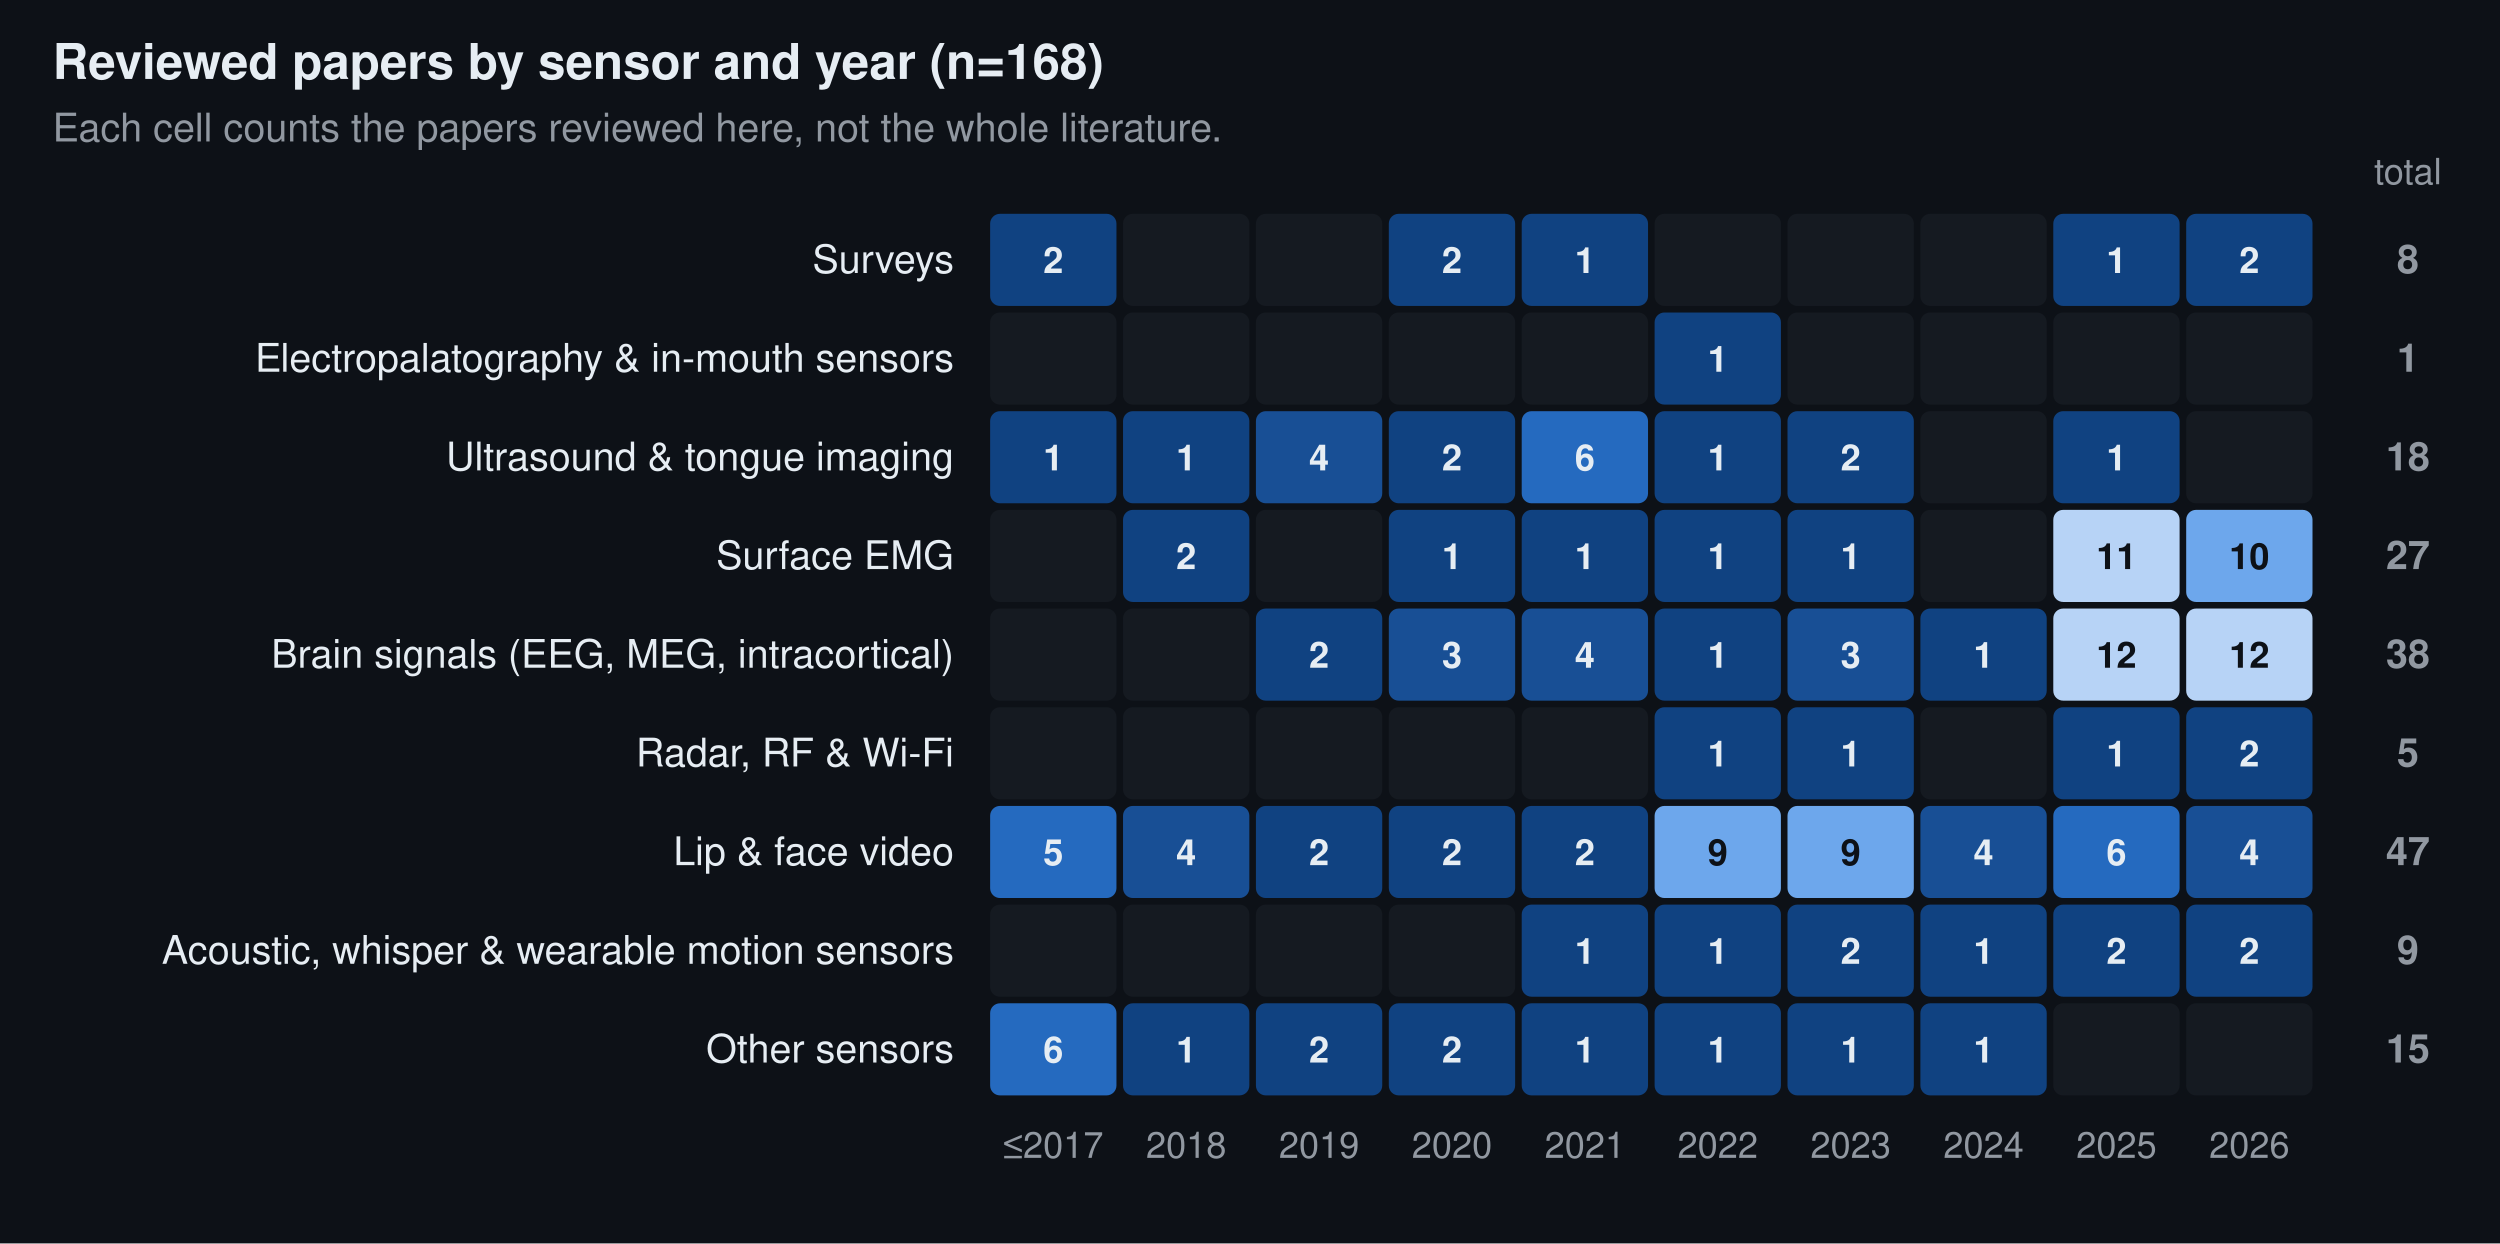
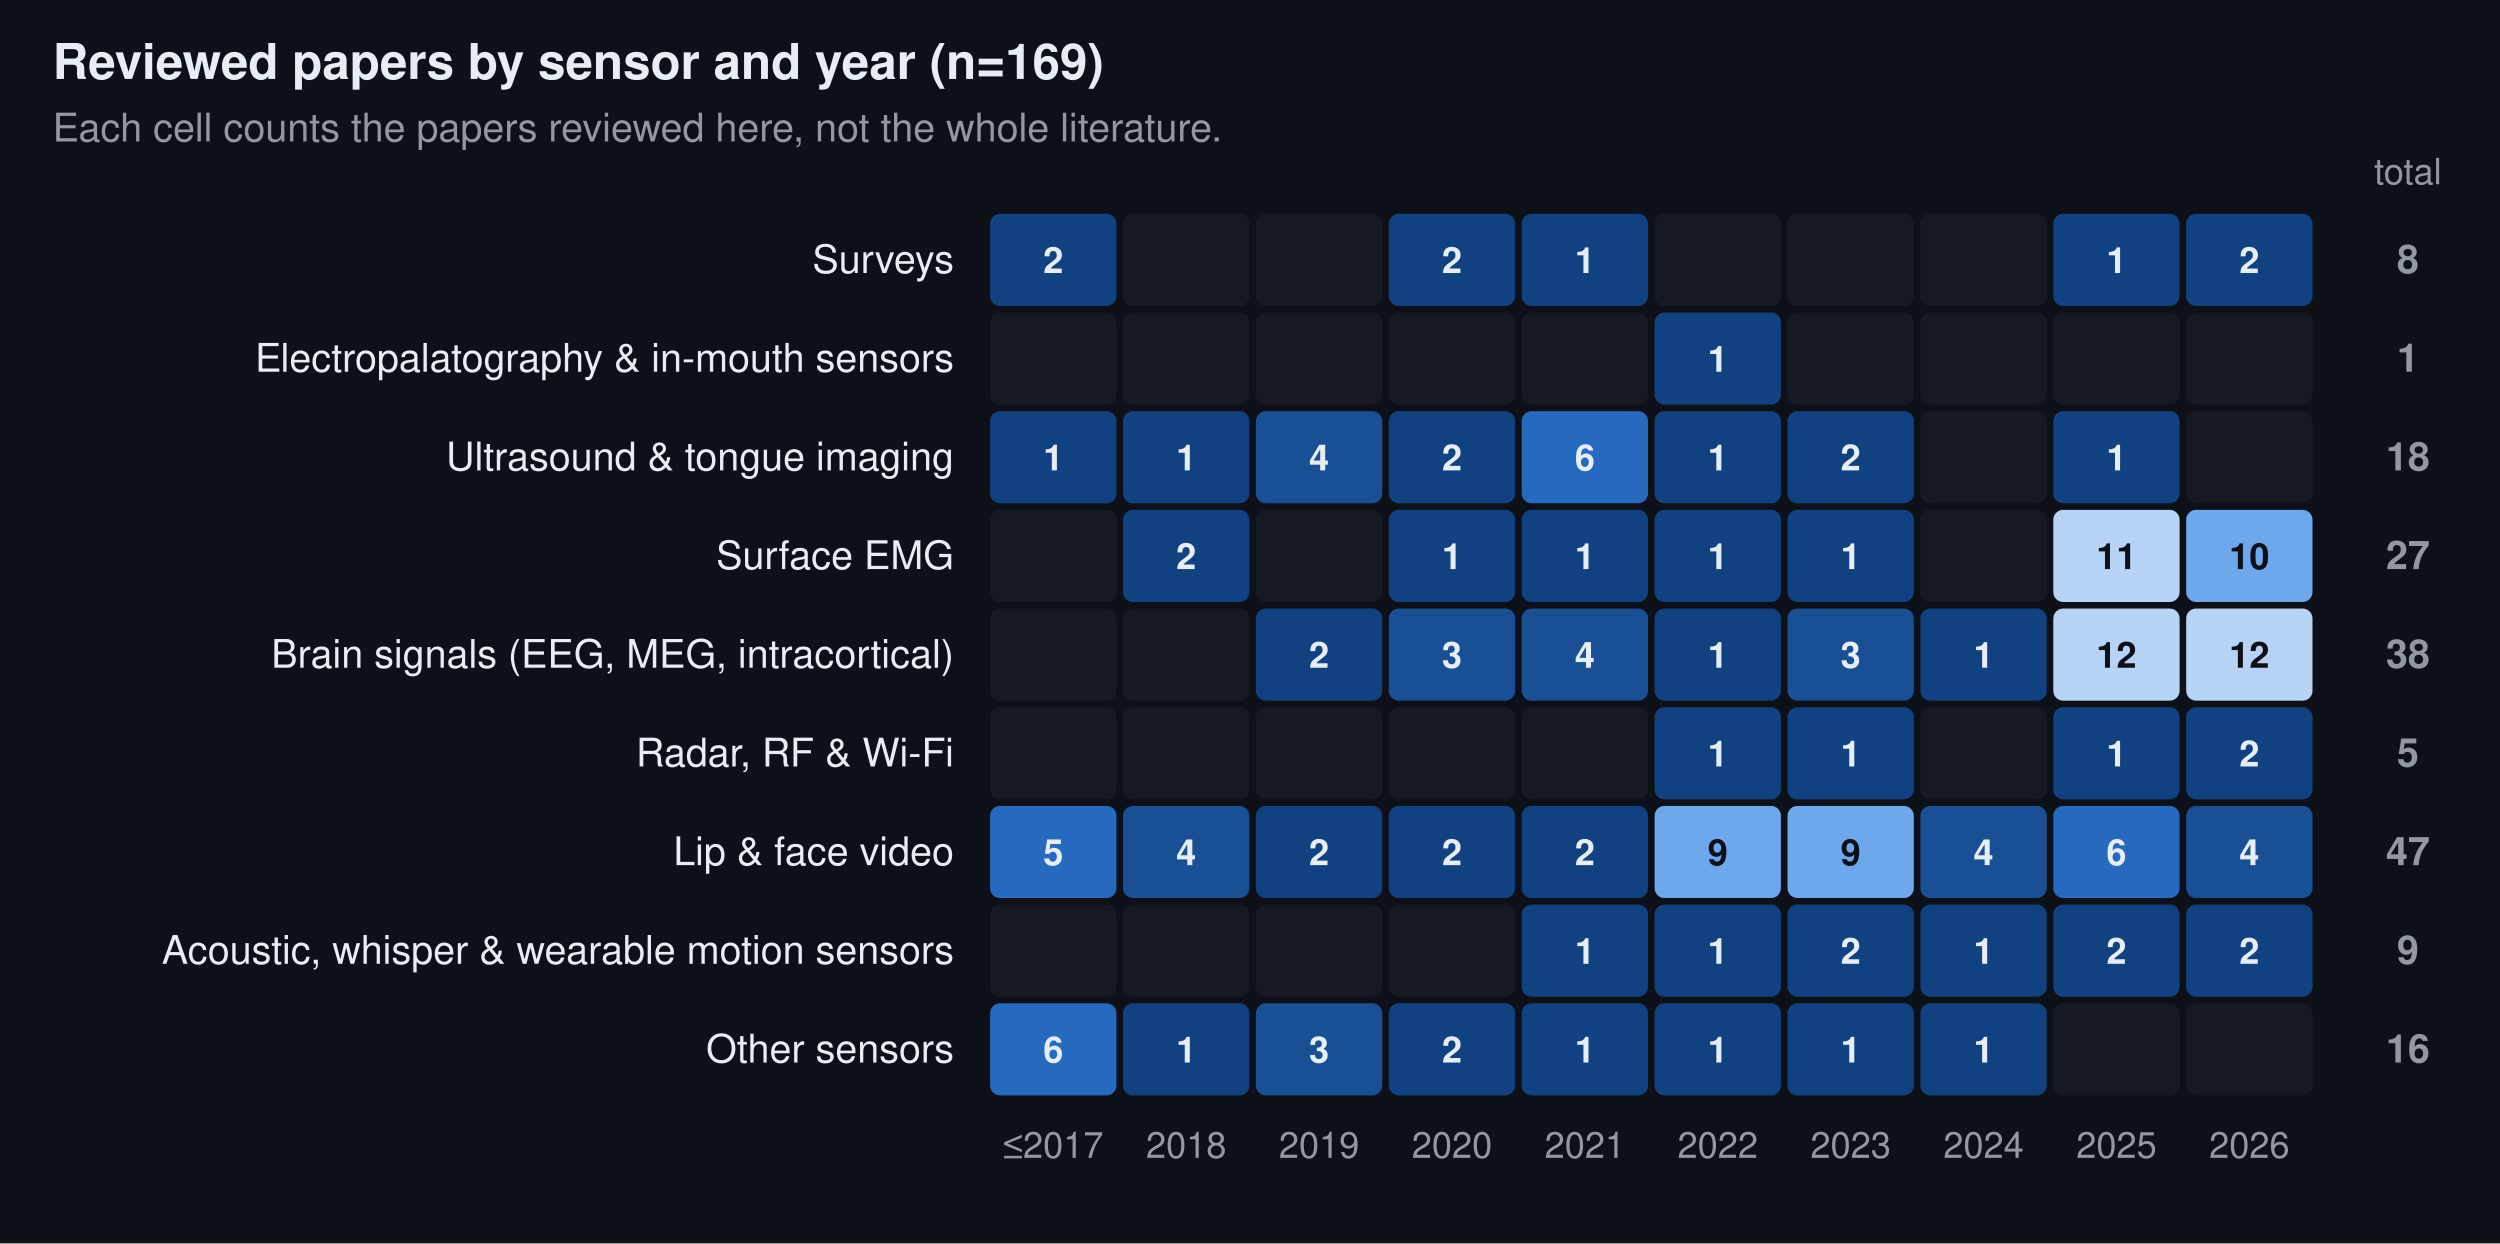
- <svg xmlns="http://www.w3.org/2000/svg" width="760" height="378" viewBox="0 0 760 378" font-family="-apple-system, BlinkMacSystemFont, 'Segoe UI', Helvetica, Arial, sans-serif" role="img" aria-label="Reviewed papers by sensor and year (n=168)">
+ <svg xmlns="http://www.w3.org/2000/svg" width="760" height="378" viewBox="0 0 760 378" font-family="-apple-system, BlinkMacSystemFont, 'Segoe UI', Helvetica, Arial, sans-serif" role="img" aria-label="Reviewed papers by sensor and year (n=169)">
  <rect width="760" height="378" fill="#0d1117" />
-   <text x="16.0" y="24.0" font-size="15" fill="#e6edf3" text-anchor="start" font-weight="600">Reviewed papers by sensor and year (n=168)</text>
+   <text x="16.0" y="24.0" font-size="15" fill="#e6edf3" text-anchor="start" font-weight="600">Reviewed papers by sensor and year (n=169)</text>
  <text x="16.0" y="43.0" font-size="12" fill="#9198a1" text-anchor="start">Each cell counts the papers reviewed here, not the whole literature.</text>
  <text x="320.2" y="352.0" font-size="11" fill="#9198a1" text-anchor="middle">≤2017</text>
  <text x="360.6" y="352.0" font-size="11" fill="#9198a1" text-anchor="middle">2018</text>
  <text x="401.0" y="352.0" font-size="11" fill="#9198a1" text-anchor="middle">2019</text>
  <text x="441.4" y="352.0" font-size="11" fill="#9198a1" text-anchor="middle">2020</text>
  <text x="481.8" y="352.0" font-size="11" fill="#9198a1" text-anchor="middle">2021</text>
  <text x="522.2" y="352.0" font-size="11" fill="#9198a1" text-anchor="middle">2022</text>
  <text x="562.6" y="352.0" font-size="11" fill="#9198a1" text-anchor="middle">2023</text>
  <text x="603.0" y="352.0" font-size="11" fill="#9198a1" text-anchor="middle">2024</text>
  <text x="643.4" y="352.0" font-size="11" fill="#9198a1" text-anchor="middle">2025</text>
  <text x="683.8" y="352.0" font-size="11" fill="#9198a1" text-anchor="middle">2026</text>
  <text x="732.0" y="56.0" font-size="11" fill="#9198a1" text-anchor="middle">total</text>
  <text x="290.0" y="83.0" font-size="12" fill="#e6edf3" text-anchor="end">Surveys</text>
  <rect x="301.0" y="65.0" width="38.4" height="28.0" rx="3" fill="#104281" />
  <text x="320.2" y="83.0" font-size="11" fill="#e6edf3" text-anchor="middle" font-weight="600">2</text>
  <rect x="341.4" y="65.0" width="38.4" height="28.0" rx="3" fill="#151a21" />
  <rect x="381.8" y="65.0" width="38.4" height="28.0" rx="3" fill="#151a21" />
  <rect x="422.2" y="65.0" width="38.4" height="28.0" rx="3" fill="#104281" />
  <text x="441.4" y="83.0" font-size="11" fill="#e6edf3" text-anchor="middle" font-weight="600">2</text>
  <rect x="462.6" y="65.0" width="38.4" height="28.0" rx="3" fill="#104281" />
  <text x="481.8" y="83.0" font-size="11" fill="#e6edf3" text-anchor="middle" font-weight="600">1</text>
  <rect x="503.0" y="65.0" width="38.4" height="28.0" rx="3" fill="#151a21" />
  <rect x="543.4" y="65.0" width="38.4" height="28.0" rx="3" fill="#151a21" />
  <rect x="583.8" y="65.0" width="38.4" height="28.0" rx="3" fill="#151a21" />
  <rect x="624.2" y="65.0" width="38.4" height="28.0" rx="3" fill="#104281" />
  <text x="643.4" y="83.0" font-size="11" fill="#e6edf3" text-anchor="middle" font-weight="600">1</text>
  <rect x="664.6" y="65.0" width="38.4" height="28.0" rx="3" fill="#104281" />
  <text x="683.8" y="83.0" font-size="11" fill="#e6edf3" text-anchor="middle" font-weight="600">2</text>
  <text x="732.0" y="83.0" font-size="12" fill="#9198a1" text-anchor="middle" font-weight="600">8</text>
  <text x="290.0" y="113.0" font-size="12" fill="#e6edf3" text-anchor="end">Electropalatography &amp; in-mouth sensors</text>
  <rect x="301.0" y="95.0" width="38.4" height="28.0" rx="3" fill="#151a21" />
  <rect x="341.4" y="95.0" width="38.4" height="28.0" rx="3" fill="#151a21" />
  <rect x="381.8" y="95.0" width="38.4" height="28.0" rx="3" fill="#151a21" />
  <rect x="422.2" y="95.0" width="38.4" height="28.0" rx="3" fill="#151a21" />
  <rect x="462.6" y="95.0" width="38.4" height="28.0" rx="3" fill="#151a21" />
  <rect x="503.0" y="95.0" width="38.4" height="28.0" rx="3" fill="#104281" />
  <text x="522.2" y="113.0" font-size="11" fill="#e6edf3" text-anchor="middle" font-weight="600">1</text>
  <rect x="543.4" y="95.0" width="38.4" height="28.0" rx="3" fill="#151a21" />
  <rect x="583.8" y="95.0" width="38.4" height="28.0" rx="3" fill="#151a21" />
  <rect x="624.2" y="95.0" width="38.4" height="28.0" rx="3" fill="#151a21" />
  <rect x="664.6" y="95.0" width="38.4" height="28.0" rx="3" fill="#151a21" />
  <text x="732.0" y="113.0" font-size="12" fill="#9198a1" text-anchor="middle" font-weight="600">1</text>
  <text x="290.0" y="143.0" font-size="12" fill="#e6edf3" text-anchor="end">Ultrasound &amp; tongue imaging</text>
  <rect x="301.0" y="125.0" width="38.4" height="28.0" rx="3" fill="#104281" />
  <text x="320.2" y="143.0" font-size="11" fill="#e6edf3" text-anchor="middle" font-weight="600">1</text>
  <rect x="341.4" y="125.0" width="38.4" height="28.0" rx="3" fill="#104281" />
  <text x="360.6" y="143.0" font-size="11" fill="#e6edf3" text-anchor="middle" font-weight="600">1</text>
  <rect x="381.8" y="125.0" width="38.4" height="28.0" rx="3" fill="#184f95" />
  <text x="401.0" y="143.0" font-size="11" fill="#e6edf3" text-anchor="middle" font-weight="600">4</text>
  <rect x="422.2" y="125.0" width="38.4" height="28.0" rx="3" fill="#104281" />
  <text x="441.4" y="143.0" font-size="11" fill="#e6edf3" text-anchor="middle" font-weight="600">2</text>
  <rect x="462.6" y="125.0" width="38.4" height="28.0" rx="3" fill="#256abf" />
  <text x="481.8" y="143.0" font-size="11" fill="#e6edf3" text-anchor="middle" font-weight="600">6</text>
  <rect x="503.0" y="125.0" width="38.4" height="28.0" rx="3" fill="#104281" />
  <text x="522.2" y="143.0" font-size="11" fill="#e6edf3" text-anchor="middle" font-weight="600">1</text>
  <rect x="543.4" y="125.0" width="38.4" height="28.0" rx="3" fill="#104281" />
  <text x="562.6" y="143.0" font-size="11" fill="#e6edf3" text-anchor="middle" font-weight="600">2</text>
  <rect x="583.8" y="125.0" width="38.4" height="28.0" rx="3" fill="#151a21" />
  <rect x="624.2" y="125.0" width="38.4" height="28.0" rx="3" fill="#104281" />
  <text x="643.4" y="143.0" font-size="11" fill="#e6edf3" text-anchor="middle" font-weight="600">1</text>
  <rect x="664.6" y="125.0" width="38.4" height="28.0" rx="3" fill="#151a21" />
  <text x="732.0" y="143.0" font-size="12" fill="#9198a1" text-anchor="middle" font-weight="600">18</text>
  <text x="290.0" y="173.0" font-size="12" fill="#e6edf3" text-anchor="end">Surface EMG</text>
  <rect x="301.0" y="155.0" width="38.4" height="28.0" rx="3" fill="#151a21" />
  <rect x="341.4" y="155.0" width="38.4" height="28.0" rx="3" fill="#104281" />
  <text x="360.6" y="173.0" font-size="11" fill="#e6edf3" text-anchor="middle" font-weight="600">2</text>
  <rect x="381.8" y="155.0" width="38.4" height="28.0" rx="3" fill="#151a21" />
  <rect x="422.2" y="155.0" width="38.4" height="28.0" rx="3" fill="#104281" />
  <text x="441.4" y="173.0" font-size="11" fill="#e6edf3" text-anchor="middle" font-weight="600">1</text>
  <rect x="462.6" y="155.0" width="38.4" height="28.0" rx="3" fill="#104281" />
  <text x="481.8" y="173.0" font-size="11" fill="#e6edf3" text-anchor="middle" font-weight="600">1</text>
  <rect x="503.0" y="155.0" width="38.4" height="28.0" rx="3" fill="#104281" />
  <text x="522.2" y="173.0" font-size="11" fill="#e6edf3" text-anchor="middle" font-weight="600">1</text>
  <rect x="543.4" y="155.0" width="38.4" height="28.0" rx="3" fill="#104281" />
  <text x="562.6" y="173.0" font-size="11" fill="#e6edf3" text-anchor="middle" font-weight="600">1</text>
  <rect x="583.8" y="155.0" width="38.4" height="28.0" rx="3" fill="#151a21" />
  <rect x="624.2" y="155.0" width="38.4" height="28.0" rx="3" fill="#b7d3f6" />
  <text x="643.4" y="173.0" font-size="11" fill="#0d1117" text-anchor="middle" font-weight="600">11</text>
  <rect x="664.6" y="155.0" width="38.4" height="28.0" rx="3" fill="#6da7ec" />
  <text x="683.8" y="173.0" font-size="11" fill="#0d1117" text-anchor="middle" font-weight="600">10</text>
  <text x="732.0" y="173.0" font-size="12" fill="#9198a1" text-anchor="middle" font-weight="600">27</text>
  <text x="290.0" y="203.0" font-size="12" fill="#e6edf3" text-anchor="end">Brain signals (EEG, MEG, intracortical)</text>
  <rect x="301.0" y="185.0" width="38.4" height="28.0" rx="3" fill="#151a21" />
  <rect x="341.4" y="185.0" width="38.4" height="28.0" rx="3" fill="#151a21" />
  <rect x="381.8" y="185.0" width="38.4" height="28.0" rx="3" fill="#104281" />
  <text x="401.0" y="203.0" font-size="11" fill="#e6edf3" text-anchor="middle" font-weight="600">2</text>
  <rect x="422.2" y="185.0" width="38.4" height="28.0" rx="3" fill="#184f95" />
  <text x="441.4" y="203.0" font-size="11" fill="#e6edf3" text-anchor="middle" font-weight="600">3</text>
  <rect x="462.6" y="185.0" width="38.4" height="28.0" rx="3" fill="#184f95" />
  <text x="481.8" y="203.0" font-size="11" fill="#e6edf3" text-anchor="middle" font-weight="600">4</text>
  <rect x="503.0" y="185.0" width="38.4" height="28.0" rx="3" fill="#104281" />
  <text x="522.2" y="203.0" font-size="11" fill="#e6edf3" text-anchor="middle" font-weight="600">1</text>
  <rect x="543.4" y="185.0" width="38.4" height="28.0" rx="3" fill="#184f95" />
  <text x="562.6" y="203.0" font-size="11" fill="#e6edf3" text-anchor="middle" font-weight="600">3</text>
  <rect x="583.8" y="185.0" width="38.4" height="28.0" rx="3" fill="#104281" />
  <text x="603.0" y="203.0" font-size="11" fill="#e6edf3" text-anchor="middle" font-weight="600">1</text>
  <rect x="624.2" y="185.0" width="38.4" height="28.0" rx="3" fill="#b7d3f6" />
  <text x="643.4" y="203.0" font-size="11" fill="#0d1117" text-anchor="middle" font-weight="600">12</text>
  <rect x="664.6" y="185.0" width="38.4" height="28.0" rx="3" fill="#b7d3f6" />
  <text x="683.8" y="203.0" font-size="11" fill="#0d1117" text-anchor="middle" font-weight="600">12</text>
  <text x="732.0" y="203.0" font-size="12" fill="#9198a1" text-anchor="middle" font-weight="600">38</text>
  <text x="290.0" y="233.0" font-size="12" fill="#e6edf3" text-anchor="end">Radar, RF &amp; Wi-Fi</text>
  <rect x="301.0" y="215.0" width="38.4" height="28.0" rx="3" fill="#151a21" />
  <rect x="341.4" y="215.0" width="38.4" height="28.0" rx="3" fill="#151a21" />
  <rect x="381.8" y="215.0" width="38.4" height="28.0" rx="3" fill="#151a21" />
  <rect x="422.2" y="215.0" width="38.4" height="28.0" rx="3" fill="#151a21" />
  <rect x="462.6" y="215.0" width="38.4" height="28.0" rx="3" fill="#151a21" />
  <rect x="503.0" y="215.0" width="38.4" height="28.0" rx="3" fill="#104281" />
  <text x="522.2" y="233.0" font-size="11" fill="#e6edf3" text-anchor="middle" font-weight="600">1</text>
  <rect x="543.4" y="215.0" width="38.4" height="28.0" rx="3" fill="#104281" />
  <text x="562.6" y="233.0" font-size="11" fill="#e6edf3" text-anchor="middle" font-weight="600">1</text>
  <rect x="583.8" y="215.0" width="38.4" height="28.0" rx="3" fill="#151a21" />
  <rect x="624.2" y="215.0" width="38.4" height="28.0" rx="3" fill="#104281" />
  <text x="643.4" y="233.0" font-size="11" fill="#e6edf3" text-anchor="middle" font-weight="600">1</text>
  <rect x="664.6" y="215.0" width="38.4" height="28.0" rx="3" fill="#104281" />
  <text x="683.8" y="233.0" font-size="11" fill="#e6edf3" text-anchor="middle" font-weight="600">2</text>
  <text x="732.0" y="233.0" font-size="12" fill="#9198a1" text-anchor="middle" font-weight="600">5</text>
  <text x="290.0" y="263.0" font-size="12" fill="#e6edf3" text-anchor="end">Lip &amp; face video</text>
  <rect x="301.0" y="245.0" width="38.4" height="28.0" rx="3" fill="#256abf" />
  <text x="320.2" y="263.0" font-size="11" fill="#e6edf3" text-anchor="middle" font-weight="600">5</text>
  <rect x="341.4" y="245.0" width="38.4" height="28.0" rx="3" fill="#184f95" />
  <text x="360.6" y="263.0" font-size="11" fill="#e6edf3" text-anchor="middle" font-weight="600">4</text>
  <rect x="381.8" y="245.0" width="38.4" height="28.0" rx="3" fill="#104281" />
  <text x="401.0" y="263.0" font-size="11" fill="#e6edf3" text-anchor="middle" font-weight="600">2</text>
  <rect x="422.2" y="245.0" width="38.4" height="28.0" rx="3" fill="#104281" />
  <text x="441.4" y="263.0" font-size="11" fill="#e6edf3" text-anchor="middle" font-weight="600">2</text>
  <rect x="462.6" y="245.0" width="38.4" height="28.0" rx="3" fill="#104281" />
  <text x="481.8" y="263.0" font-size="11" fill="#e6edf3" text-anchor="middle" font-weight="600">2</text>
  <rect x="503.0" y="245.0" width="38.4" height="28.0" rx="3" fill="#6da7ec" />
  <text x="522.2" y="263.0" font-size="11" fill="#0d1117" text-anchor="middle" font-weight="600">9</text>
  <rect x="543.4" y="245.0" width="38.4" height="28.0" rx="3" fill="#6da7ec" />
  <text x="562.6" y="263.0" font-size="11" fill="#0d1117" text-anchor="middle" font-weight="600">9</text>
  <rect x="583.8" y="245.0" width="38.4" height="28.0" rx="3" fill="#184f95" />
  <text x="603.0" y="263.0" font-size="11" fill="#e6edf3" text-anchor="middle" font-weight="600">4</text>
  <rect x="624.2" y="245.0" width="38.4" height="28.0" rx="3" fill="#256abf" />
  <text x="643.4" y="263.0" font-size="11" fill="#e6edf3" text-anchor="middle" font-weight="600">6</text>
  <rect x="664.6" y="245.0" width="38.4" height="28.0" rx="3" fill="#184f95" />
  <text x="683.8" y="263.0" font-size="11" fill="#e6edf3" text-anchor="middle" font-weight="600">4</text>
  <text x="732.0" y="263.0" font-size="12" fill="#9198a1" text-anchor="middle" font-weight="600">47</text>
  <text x="290.0" y="293.0" font-size="12" fill="#e6edf3" text-anchor="end">Acoustic, whisper &amp; wearable motion sensors</text>
  <rect x="301.0" y="275.0" width="38.4" height="28.0" rx="3" fill="#151a21" />
  <rect x="341.4" y="275.0" width="38.4" height="28.0" rx="3" fill="#151a21" />
  <rect x="381.8" y="275.0" width="38.4" height="28.0" rx="3" fill="#151a21" />
  <rect x="422.2" y="275.0" width="38.4" height="28.0" rx="3" fill="#151a21" />
  <rect x="462.6" y="275.0" width="38.4" height="28.0" rx="3" fill="#104281" />
  <text x="481.8" y="293.0" font-size="11" fill="#e6edf3" text-anchor="middle" font-weight="600">1</text>
  <rect x="503.0" y="275.0" width="38.4" height="28.0" rx="3" fill="#104281" />
  <text x="522.2" y="293.0" font-size="11" fill="#e6edf3" text-anchor="middle" font-weight="600">1</text>
  <rect x="543.4" y="275.0" width="38.4" height="28.0" rx="3" fill="#104281" />
  <text x="562.6" y="293.0" font-size="11" fill="#e6edf3" text-anchor="middle" font-weight="600">2</text>
  <rect x="583.8" y="275.0" width="38.4" height="28.0" rx="3" fill="#104281" />
  <text x="603.0" y="293.0" font-size="11" fill="#e6edf3" text-anchor="middle" font-weight="600">1</text>
  <rect x="624.2" y="275.0" width="38.4" height="28.0" rx="3" fill="#104281" />
  <text x="643.4" y="293.0" font-size="11" fill="#e6edf3" text-anchor="middle" font-weight="600">2</text>
  <rect x="664.6" y="275.0" width="38.4" height="28.0" rx="3" fill="#104281" />
  <text x="683.8" y="293.0" font-size="11" fill="#e6edf3" text-anchor="middle" font-weight="600">2</text>
  <text x="732.0" y="293.0" font-size="12" fill="#9198a1" text-anchor="middle" font-weight="600">9</text>
  <text x="290.0" y="323.0" font-size="12" fill="#e6edf3" text-anchor="end">Other sensors</text>
  <rect x="301.0" y="305.0" width="38.4" height="28.0" rx="3" fill="#256abf" />
  <text x="320.2" y="323.0" font-size="11" fill="#e6edf3" text-anchor="middle" font-weight="600">6</text>
  <rect x="341.4" y="305.0" width="38.4" height="28.0" rx="3" fill="#104281" />
  <text x="360.6" y="323.0" font-size="11" fill="#e6edf3" text-anchor="middle" font-weight="600">1</text>
-   <rect x="381.8" y="305.0" width="38.4" height="28.0" rx="3" fill="#104281" />
-   <text x="401.0" y="323.0" font-size="11" fill="#e6edf3" text-anchor="middle" font-weight="600">2</text>
+   <rect x="381.8" y="305.0" width="38.4" height="28.0" rx="3" fill="#184f95" />
+   <text x="401.0" y="323.0" font-size="11" fill="#e6edf3" text-anchor="middle" font-weight="600">3</text>
  <rect x="422.2" y="305.0" width="38.4" height="28.0" rx="3" fill="#104281" />
  <text x="441.4" y="323.0" font-size="11" fill="#e6edf3" text-anchor="middle" font-weight="600">2</text>
  <rect x="462.6" y="305.0" width="38.4" height="28.0" rx="3" fill="#104281" />
  <text x="481.8" y="323.0" font-size="11" fill="#e6edf3" text-anchor="middle" font-weight="600">1</text>
  <rect x="503.0" y="305.0" width="38.4" height="28.0" rx="3" fill="#104281" />
  <text x="522.2" y="323.0" font-size="11" fill="#e6edf3" text-anchor="middle" font-weight="600">1</text>
  <rect x="543.4" y="305.0" width="38.4" height="28.0" rx="3" fill="#104281" />
  <text x="562.6" y="323.0" font-size="11" fill="#e6edf3" text-anchor="middle" font-weight="600">1</text>
  <rect x="583.8" y="305.0" width="38.4" height="28.0" rx="3" fill="#104281" />
  <text x="603.0" y="323.0" font-size="11" fill="#e6edf3" text-anchor="middle" font-weight="600">1</text>
  <rect x="624.2" y="305.0" width="38.4" height="28.0" rx="3" fill="#151a21" />
  <rect x="664.6" y="305.0" width="38.4" height="28.0" rx="3" fill="#151a21" />
-   <text x="732.0" y="323.0" font-size="12" fill="#9198a1" text-anchor="middle" font-weight="600">15</text>
+   <text x="732.0" y="323.0" font-size="12" fill="#9198a1" text-anchor="middle" font-weight="600">16</text>
</svg>
